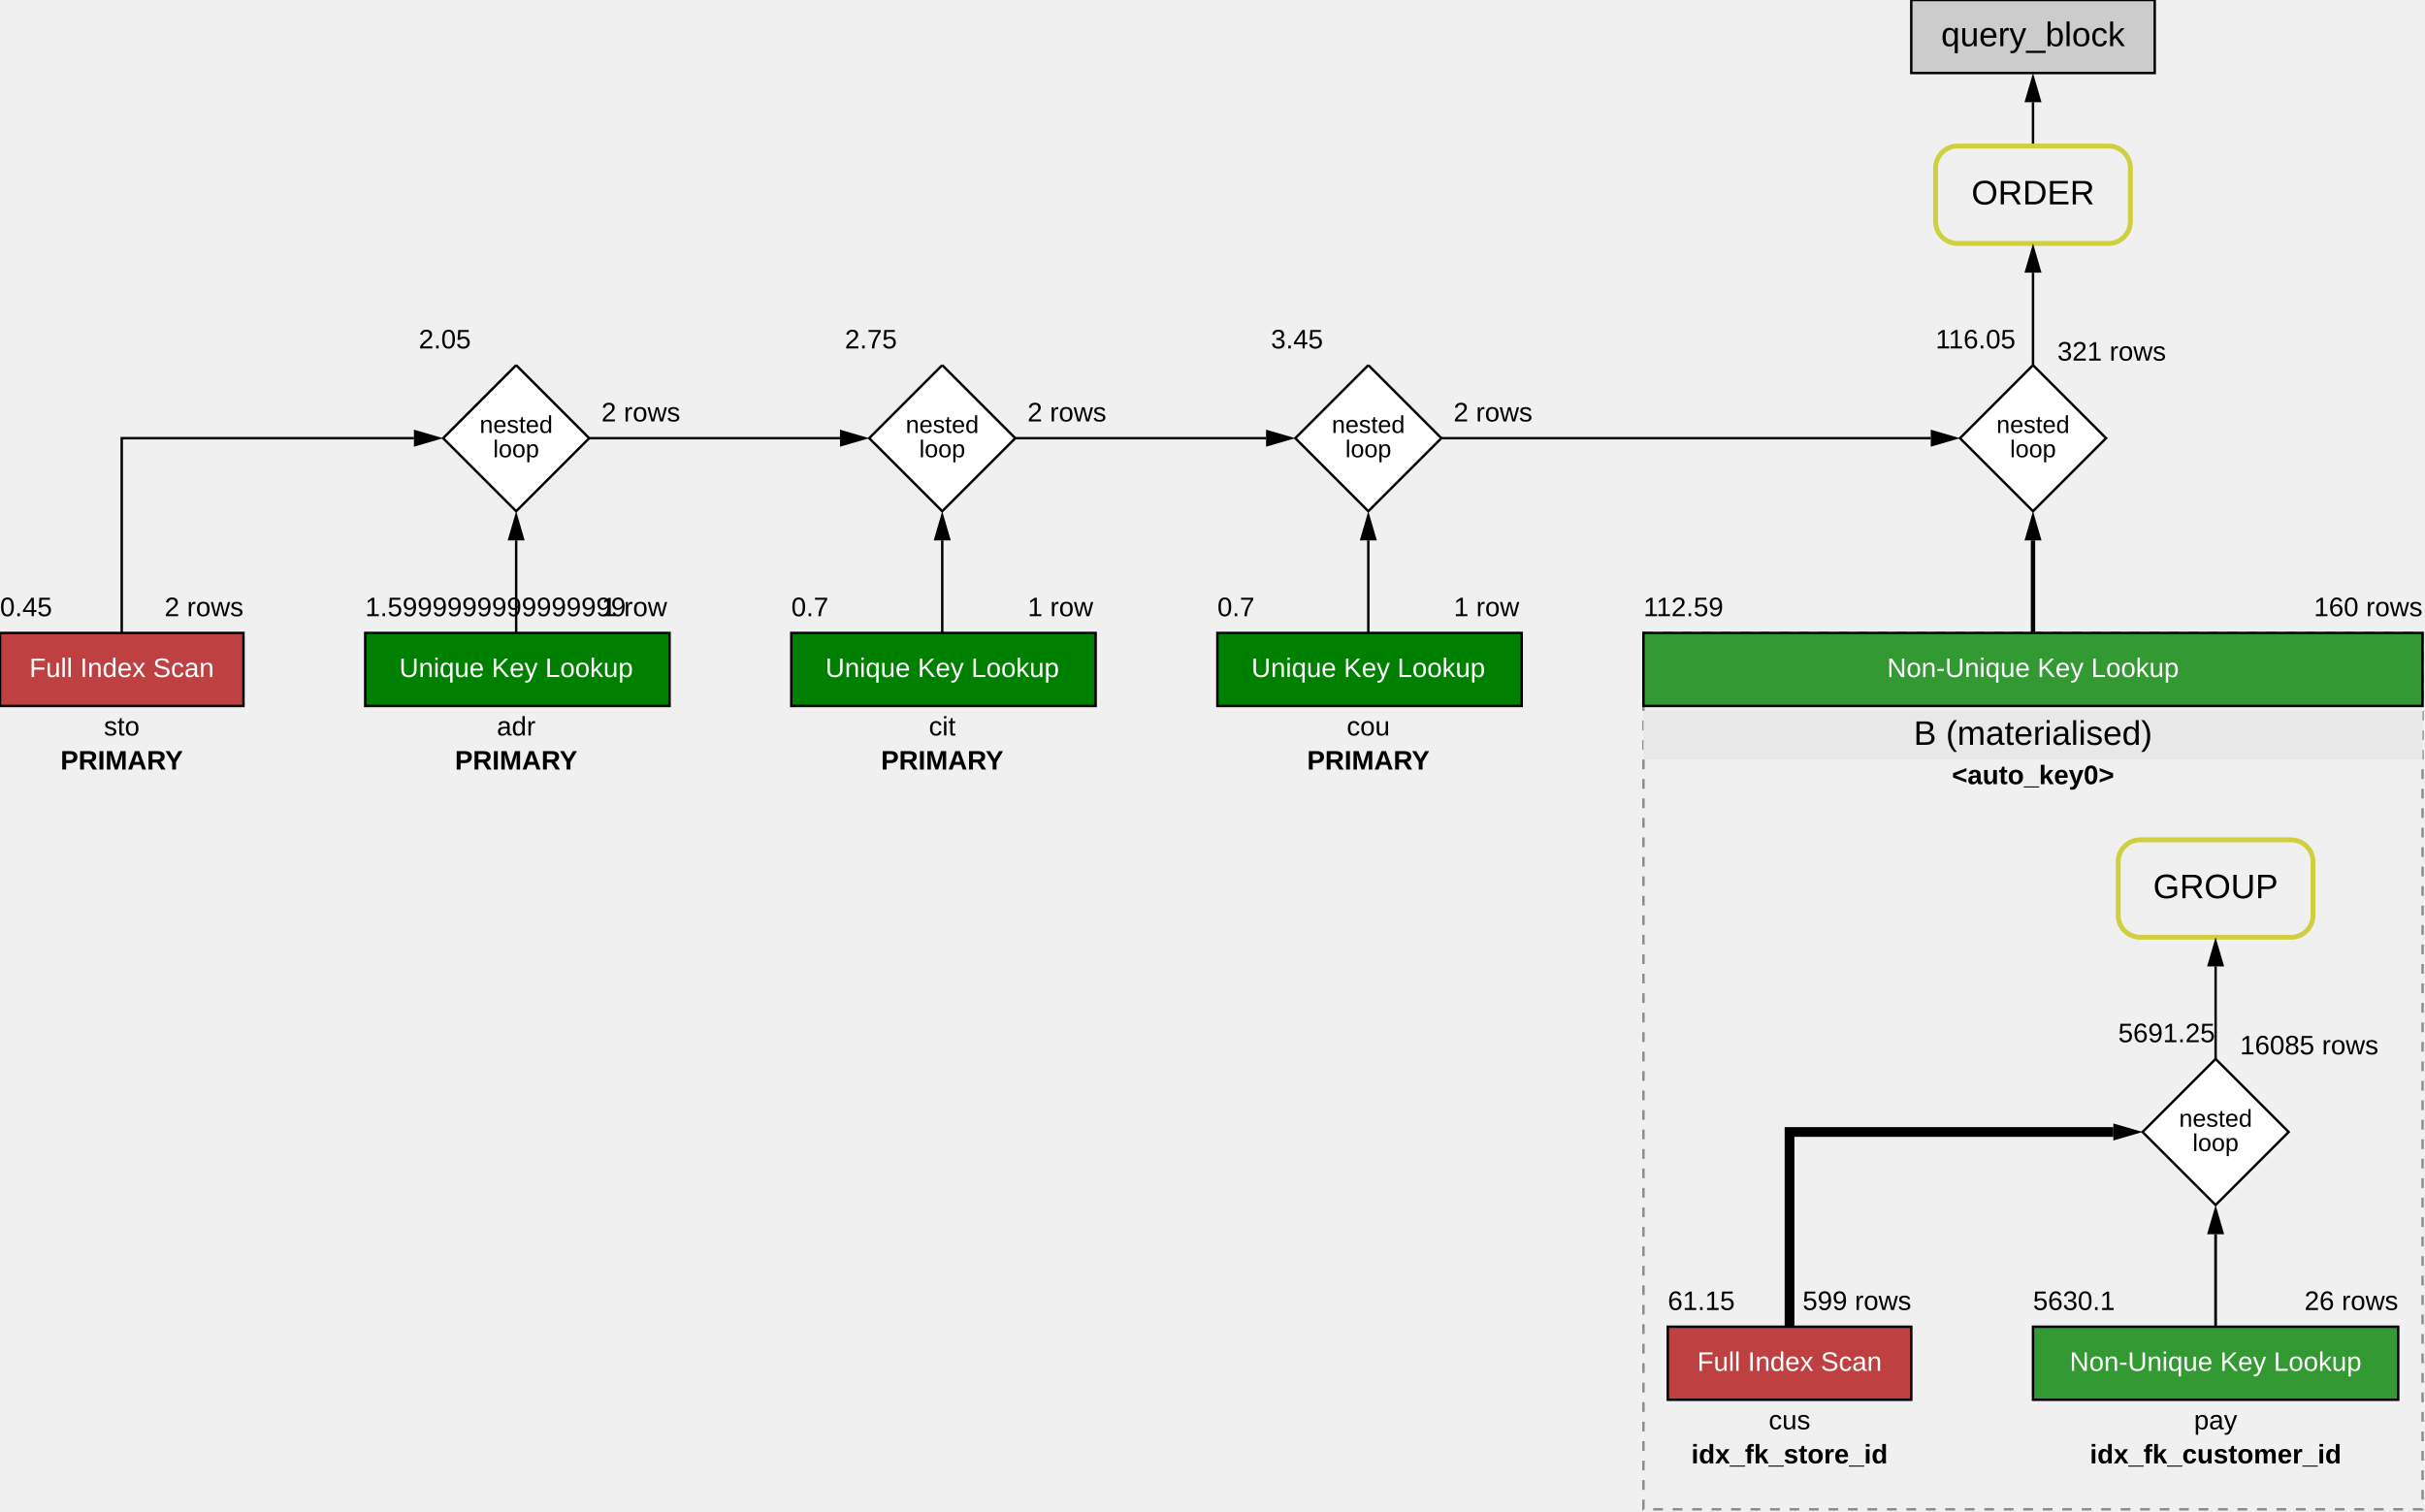
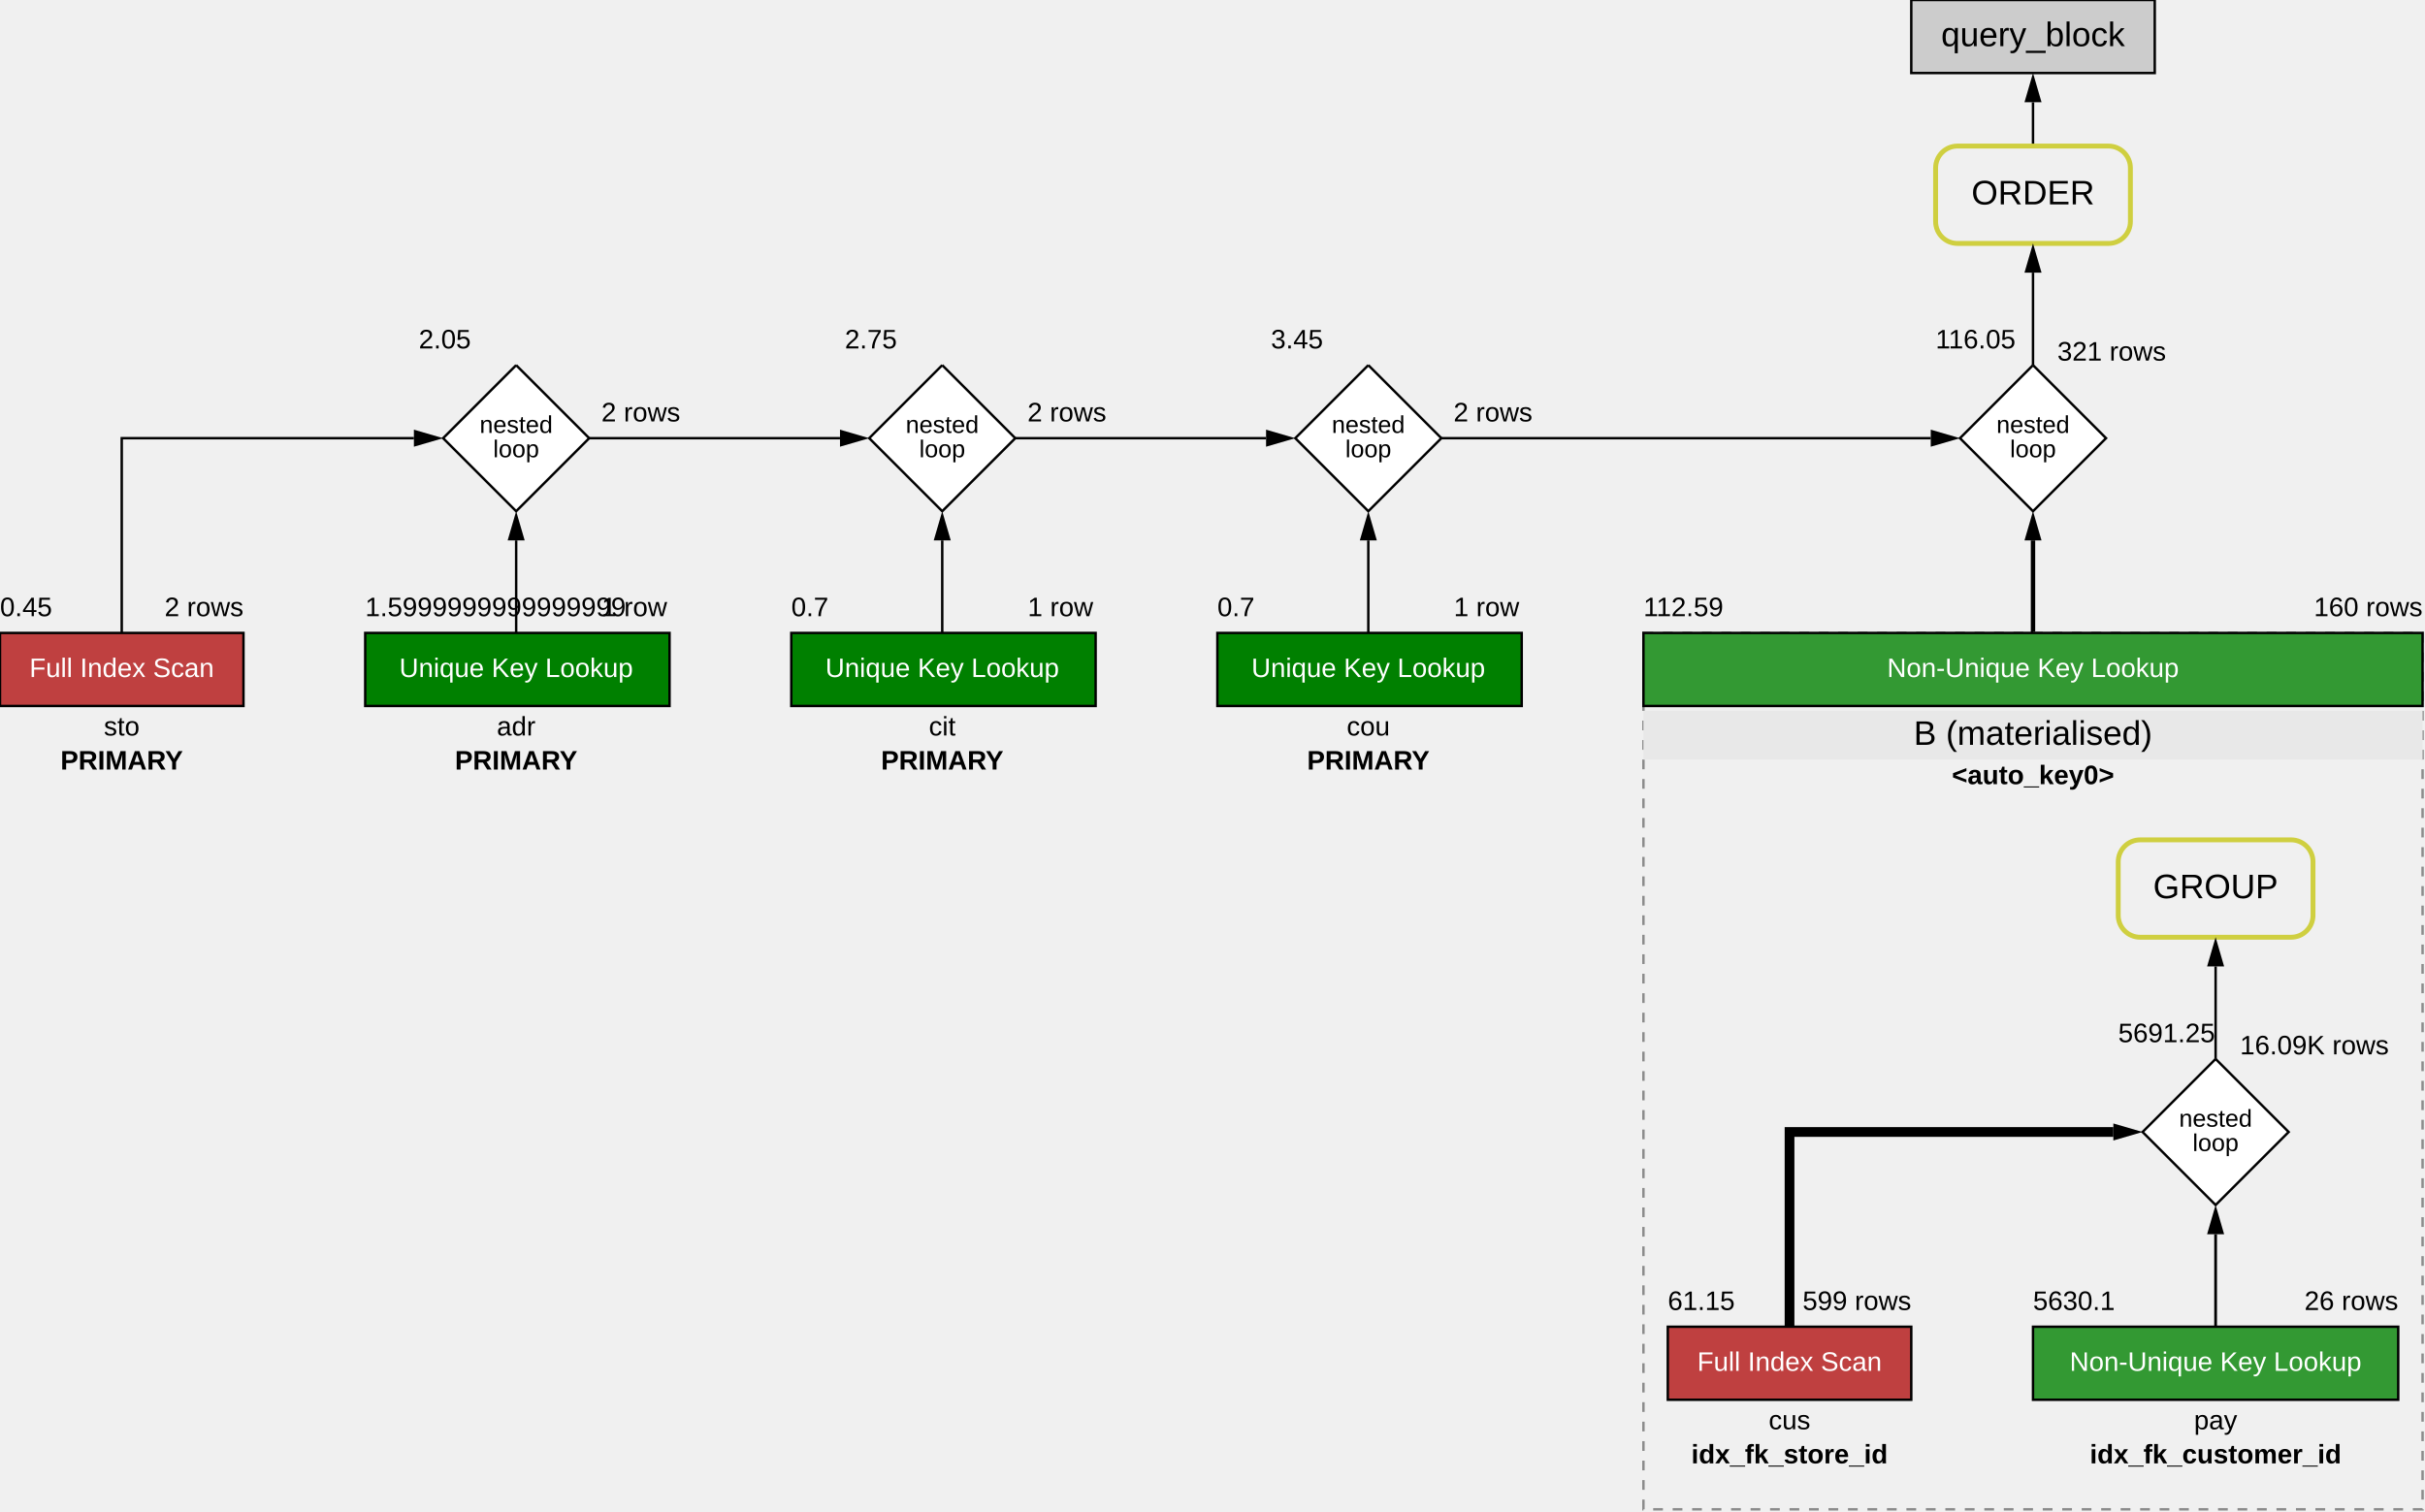
<svg xmlns="http://www.w3.org/2000/svg" version="1.1" width="996" height="621" viewBox="0 0 996 621" class="sql">
  <defs>
    <style type="text/css">svg.sql { 
    font-family: Arial;
    font-size: 14px;
}
- /* svg */
svg.sql rect {
    stroke: black;
    fill: transparent;
}       
svg.sql text {
    text-anchor: middle; 
    dominant-baseline: middle;
    fill: black;
}
- 
- svg.sql g.queryBlock.topNode &gt; rect { fill: #cccccc; }
- 
- svg.sql g.union &gt; rect { fill: #b3b3b3; }
- 
- svg.sql g.duplicatesRemoval &gt; rect { stroke: #cfcf40; stroke-width: 2; rx: 9; ry: 9; }
- svg.sql g.orderingOperation &gt; rect { stroke: #cfcf40; stroke-width: 2; rx: 9; ry: 9; }
- svg.sql g.groupingOperation &gt; rect { stroke: #cfcf40; stroke-width: 2; rx: 9; ry: 9; }
+ svg.sql g.queryBlock.topNode &gt; rect { 
+ 	fill: #cccccc; 
+ }
+ svg.sql g.union &gt; rect { 
+ 	fill: #b3b3b3; 
+ }
+ 
+ svg.sql g.duplicatesRemoval &gt; rect,
+ svg.sql g.orderingOperation &gt; rect,
+ svg.sql g.groupingOperation &gt; rect { 
+ 	stroke: #cfcf40; 
+ 	stroke-width: 2; 
+ 	rx: 9; 
+ 	ry: 9; 
+ }

svg.sql g.table.nonUniqueKey &gt; text,
svg.sql g.table.uniqueKey &gt; text,
svg.sql g.table.fullTableScan &gt; text,
svg.sql g.table.fullIndexScan &gt; text { 
    fill: white;
    font-size: 11px; 
}

- svg.sql g.table.nonUniqueKey &gt; rect { fill: #339933; }
- svg.sql g.table.uniqueKey &gt; rect { fill: #008000; }
- svg.sql g.table.fullTableScan &gt; rect { fill: #bf4040; }
- svg.sql g.table.fullIndexScan &gt; rect { fill: #bf4040; }
- 
- 
- svg.sql g.queryCost &gt; text { font-size: 11px; } 
- svg.sql g.lhsQueryCost &gt; text { font-size: 11px; text-anchor: start; }
- svg.sql g.rhsQueryCost &gt; text { font-size: 11px; text-anchor: end; }
- 
- svg.sql g.tableName &gt; text { font-size: 11px; } 
- svg.sql g.tableKey &gt; text { font-size: 11px; font-weight: bold; } 
- 
- 
- svg.sql g.tempTableName &gt; text { font-size: 10px; font-weight: bold; }
+ svg.sql g.table.nonUniqueKey &gt; rect { 
+ 	fill: #339933; 
+ }
+ svg.sql g.table.uniqueKey &gt; rect { 
+ 	fill: #008000; 
+ }
+ svg.sql g.table.fullTableScan &gt; rect { 
+ 	fill: #bf4040; 
+ }
+ svg.sql g.table.fullIndexScan &gt; rect { 
+ 	fill: #bf4040; 
+ }
+ 
+ 
+ svg.sql g.queryCost &gt; text { 
+ 	font-size: 11px; 
+ } 
+ svg.sql g.lhsQueryCost &gt; text { 
+ 	font-size: 11px; 
+ 	text-anchor: start; 
+ }
+ svg.sql g.rhsQueryCost &gt; text { 
+ 	font-size: 11px; 
+ 	text-anchor: end; 
+ }
+ svg.sql g.tableName &gt; text { 
+ 	font-size: 11px; 
+ } 
+ svg.sql g.tableKey &gt; text { 
+ 	font-size: 11px; 
+ 	font-weight: bold; 
+ } 
+ 
+ svg.sql g.tempTableName &gt; text { 
+ 	font-size: 10px; 
+ 	font-weight: bold; 
+ }
    </style>
    <marker id="arrowhead" markerWidth="12" markerHeight="7" refX="0" refY="3.5" orient="auto" markerUnits="userSpaceOnUse">
      <polygon points="0 0, 12 3.5, 0 7" />
    </marker>
  </defs>
  <g>
    <rect x="0" y="0" width="995" height="620" style="stroke:transparent; " />
    <g class="queryBlock topNode">
      <rect x="785" y="0" width="100" height="30" style="">
                </rect>
      <text x="835" y="15" style="">query_block</text>
    </g>
    <g>
      <rect x="0" y="60" width="995" height="560" style="stroke:transparent; " />
      <polyline points="835,60 835,42" style="stroke:#000000; stroke-width:1.0;" marker-end="url(#arrowhead)" />
      <g class="orderingOperation">
        <rect x="795" y="60" width="80" height="40" style="">
                    </rect>
        <text x="835" y="80" style="">ORDER</text>
      </g>
      <g>
        <rect x="0" y="100" width="995" height="520" style="stroke:transparent; " />
        <polyline points="835,150 835,112" style="stroke:#000000; stroke-width:1.0;" marker-end="url(#arrowhead)" />
        <g>
          <rect x="0" y="260" width="100" height="60" style="stroke:transparent; " />
          <polyline points="50,260 50,180 170,180" style="stroke:#000000; stroke-width:1.005; fill: none;" marker-end="url(#arrowhead)" />
          <g class="tableName">
            <rect x="0" y="292" width="100" height="14" style="stroke:transparent; " />
            <text x="50" y="299" style="">sto</text>
          </g>
          <g class="tableKey">
            <rect x="0" y="306" width="100" height="14" style="stroke:transparent; " />
            <text x="50" y="313" style="">PRIMARY</text>
          </g>
          <g class="table fullIndexScan">
            <rect x="0" y="260" width="100" height="30" style="" />
            <text x="50" y="275" style="">Full Index Scan</text>
          </g>
          <g class="lhsQueryCost">
            <rect x="0" y="245" width="50" height="10" style="stroke:transparent; " />
            <text x="0" y="250" style="text-anchor:start;">0.45</text>
          </g>
          <g class="rhsQueryCost">
            <rect x="50" y="245" width="50" height="10" style="stroke:transparent; " />
            <text x="100" y="250" style="text-anchor:end;">2 rows</text>
          </g>
        </g>
        <g>
          <rect x="150" y="260" width="125" height="60" style="stroke:transparent; " />
          <polyline points="212,260 212,222" style="stroke:#000000; stroke-width:1.0;" marker-end="url(#arrowhead)" />
          <g class="tableName">
            <rect x="150" y="292" width="125" height="14" style="stroke:transparent; " />
            <text x="212" y="299" style="">adr</text>
          </g>
          <g class="tableKey">
            <rect x="150" y="306" width="125" height="14" style="stroke:transparent; " />
            <text x="212" y="313" style="">PRIMARY</text>
          </g>
          <g class="table uniqueKey">
            <rect x="150" y="260" width="125" height="30" style="" />
            <text x="212" y="275" style="">Unique Key Lookup</text>
          </g>
          <g class="lhsQueryCost">
            <rect x="150" y="245" width="62" height="10" style="stroke:transparent; " />
            <text x="150" y="250" style="text-anchor:start;">1.5999999999999999</text>
          </g>
          <g class="rhsQueryCost">
            <rect x="212" y="245" width="62" height="10" style="stroke:transparent; " />
            <text x="274" y="250" style="text-anchor:end;">1 row</text>
          </g>
        </g>
        <g>
          <rect x="325" y="260" width="125" height="60" style="stroke:transparent; " />
          <polyline points="387,260 387,222" style="stroke:#000000; stroke-width:1.0;" marker-end="url(#arrowhead)" />
          <g class="tableName">
            <rect x="325" y="292" width="125" height="14" style="stroke:transparent; " />
            <text x="387" y="299" style="">cit</text>
          </g>
          <g class="tableKey">
            <rect x="325" y="306" width="125" height="14" style="stroke:transparent; " />
            <text x="387" y="313" style="">PRIMARY</text>
          </g>
          <g class="table uniqueKey">
            <rect x="325" y="260" width="125" height="30" style="" />
            <text x="387" y="275" style="">Unique Key Lookup</text>
          </g>
          <g class="lhsQueryCost">
            <rect x="325" y="245" width="62" height="10" style="stroke:transparent; " />
            <text x="325" y="250" style="text-anchor:start;">0.7</text>
          </g>
          <g class="rhsQueryCost">
            <rect x="387" y="245" width="62" height="10" style="stroke:transparent; " />
            <text x="449" y="250" style="text-anchor:end;">1 row</text>
          </g>
        </g>
        <g>
          <rect x="500" y="260" width="125" height="60" style="stroke:transparent; " />
          <polyline points="562,260 562,222" style="stroke:#000000; stroke-width:1.0;" marker-end="url(#arrowhead)" />
          <g class="tableName">
            <rect x="500" y="292" width="125" height="14" style="stroke:transparent; " />
            <text x="562" y="299" style="">cou</text>
          </g>
          <g class="tableKey">
            <rect x="500" y="306" width="125" height="14" style="stroke:transparent; " />
            <text x="562" y="313" style="">PRIMARY</text>
          </g>
          <g class="table uniqueKey">
            <rect x="500" y="260" width="125" height="30" style="" />
            <text x="562" y="275" style="">Unique Key Lookup</text>
          </g>
          <g class="lhsQueryCost">
            <rect x="500" y="245" width="62" height="10" style="stroke:transparent; " />
            <text x="500" y="250" style="text-anchor:start;">0.7</text>
          </g>
          <g class="rhsQueryCost">
            <rect x="562" y="245" width="62" height="10" style="stroke:transparent; " />
            <text x="624" y="250" style="text-anchor:end;">1 row</text>
          </g>
        </g>
        <g>
          <rect x="675" y="260" width="320" height="360" style="stroke:transparent; " />
          <polyline points="835,260 835,222" style="stroke:#000000; stroke-width:1.798;" marker-end="url(#arrowhead)" />
          <g class="dotted">
            <rect x="675" y="260" width="320" height="360" style="stroke:#8c8c8c; stroke-dasharray:4; " />
          </g>
          <g>
            <rect x="685" y="345" width="300" height="260" style="stroke:transparent; " />
            <g>
              <rect x="685" y="345" width="300" height="260" style="stroke:transparent; " />
              <g class="groupingOperation">
                <rect x="870" y="345" width="80" height="40" style="" />
                <text x="910" y="365" style="">GROUP</text>
              </g>
              <g>
                <rect x="685" y="385" width="300" height="220" style="stroke:transparent; " />
                <polyline points="910,435 910,397" style="stroke:#000000; stroke-width:1.0;" marker-end="url(#arrowhead)" />
                <g>
                  <rect x="685" y="545" width="100" height="60" style="stroke:transparent; " />
                  <polyline points="735,545 735,465 868,465" style="stroke:#000000; stroke-width:4.0; fill: none;" marker-end="url(#arrowhead)" />
                  <g class="tableName">
                    <rect x="685" y="577" width="100" height="14" style="stroke:transparent; " />
                    <text x="735" y="584" style="">cus</text>
                  </g>
                  <g class="tableKey">
                    <rect x="685" y="591" width="100" height="14" style="stroke:transparent; " />
                    <text x="735" y="598" style="">idx_fk_store_id</text>
                  </g>
                  <g class="table fullIndexScan">
                    <rect x="685" y="545" width="100" height="30" style="" />
                    <text x="735" y="560" style="">Full Index Scan</text>
                  </g>
                  <g class="lhsQueryCost">
                    <rect x="685" y="530" width="50" height="10" style="stroke:transparent; " />
                    <text x="685" y="535" style="text-anchor:start;">61.15</text>
                  </g>
                  <g class="rhsQueryCost">
                    <rect x="735" y="530" width="50" height="10" style="stroke:transparent; " />
                    <text x="785" y="535" style="text-anchor:end;">599 rows</text>
                  </g>
                </g>
                <g>
                  <rect x="835" y="545" width="150" height="60" style="stroke:transparent; " />
                  <polyline points="910,545 910,507" style="stroke:#000000; stroke-width:1.125;" marker-end="url(#arrowhead)" />
                  <g class="tableName">
                    <rect x="835" y="577" width="150" height="14" style="stroke:transparent; " />
                    <text x="910" y="584" style="">pay</text>
                  </g>
                  <g class="tableKey">
                    <rect x="835" y="591" width="150" height="14" style="stroke:transparent; " />
                    <text x="910" y="598" style="">idx_fk_customer_id</text>
                  </g>
                  <g class="table nonUniqueKey">
                    <rect x="835" y="545" width="150" height="30" style="" />
                    <text x="910" y="560" style=""> Non-Unique Key Lookup</text>
                  </g>
                  <g class="lhsQueryCost">
                    <rect x="835" y="530" width="75" height="10" style="stroke:transparent; " />
                    <text x="835" y="535" style="text-anchor:start;">5630.1</text>
                  </g>
                  <g class="rhsQueryCost">
                    <rect x="910" y="530" width="75" height="10" style="stroke:transparent; " />
                    <text x="985" y="535" style="text-anchor:end;">26 rows</text>
                  </g>
                </g>
                <g>
                  <path fill="white" stroke="black" d="M 910,435 l 30 30 l -30 30 l -30 -30 l 30 -30">
                                    </path>
                  <text x="910" y="460" font-size="10px" dominant-baseline="middle" text-anchor="middle">nested</text>
                  <text x="910" y="470" font-size="10px" dominant-baseline="middle" text-anchor="middle">loop</text>
                  <g class="queryCost">
                    <rect x="870" y="420" width="40" height="10" style="stroke:transparent; " />
                    <text x="870" y="425" style="text-anchor:start;">5691.25</text>
                  </g>
                  <g class="queryCost">
                    <rect x="920" y="425" width="25" height="10" style="stroke:transparent; " />
-                     <text x="920" y="430" style="text-anchor:start;">16085 rows</text>
+                     <text x="920" y="430" style="text-anchor:start;">16.09K rows</text>
                  </g>
                </g>
              </g>
            </g>
          </g>
          <g class="materialisedTableName">
            <rect x="675" y="292" width="320" height="20" style="stroke:transparent; fill:#e8e8e8; " />
            <text x="835" y="302" style="">B (materialised)</text>
          </g>
          <g class="tableKey">
            <rect x="675" y="312" width="320" height="14" style="stroke:transparent; " />
            <text x="835" y="319" style="">&lt;auto_key0&gt;</text>
          </g>
          <g class="table nonUniqueKey">
            <rect x="675" y="260" width="320" height="30" style="" />
            <text x="835" y="275" style=""> Non-Unique Key Lookup</text>
          </g>
          <g class="lhsQueryCost">
            <rect x="675" y="245" width="160" height="10" style="stroke:transparent; " />
            <text x="675" y="250" style="text-anchor:start;">112.59</text>
          </g>
          <g class="rhsQueryCost">
            <rect x="835" y="245" width="160" height="10" style="stroke:transparent; " />
            <text x="995" y="250" style="text-anchor:end;">160 rows</text>
          </g>
        </g>
        <g>
          <path fill="white" stroke="black" d="M 212,150 l 30 30 l -30 30 l -30 -30 l 30 -30">
                    </path>
          <text x="212" y="175" font-size="10px" dominant-baseline="middle" text-anchor="middle">nested</text>
          <text x="212" y="185" font-size="10px" dominant-baseline="middle" text-anchor="middle">loop</text>
          <polyline points="242,180 345,180" style="stroke:#000000; stroke-width:1.0;" marker-end="url(#arrowhead)" />
          <g class="queryCost">
            <rect x="172" y="135" width="40" height="10" style="stroke:transparent; " />
            <text x="172" y="140" style="text-anchor:start;">2.05</text>
          </g>
          <g class="queryCost">
            <rect x="247" y="165" width="25" height="10" style="stroke:transparent; " />
            <text x="247" y="170" style="text-anchor:start;">2 rows</text>
          </g>
        </g>
        <g>
          <path fill="white" stroke="black" d="M 387,150 l 30 30 l -30 30 l -30 -30 l 30 -30">
                    </path>
          <text x="387" y="175" font-size="10px" dominant-baseline="middle" text-anchor="middle">nested</text>
          <text x="387" y="185" font-size="10px" dominant-baseline="middle" text-anchor="middle">loop</text>
          <polyline points="417,180 520,180" style="stroke:#000000; stroke-width:1.0;" marker-end="url(#arrowhead)" />
          <g class="queryCost">
            <rect x="347" y="135" width="40" height="10" style="stroke:transparent; " />
            <text x="347" y="140" style="text-anchor:start;">2.75</text>
          </g>
          <g class="queryCost">
            <rect x="422" y="165" width="25" height="10" style="stroke:transparent; " />
            <text x="422" y="170" style="text-anchor:start;">2 rows</text>
          </g>
        </g>
        <g>
          <path fill="white" stroke="black" d="M 562,150 l 30 30 l -30 30 l -30 -30 l 30 -30">
                    </path>
          <text x="562" y="175" font-size="10px" dominant-baseline="middle" text-anchor="middle">nested</text>
          <text x="562" y="185" font-size="10px" dominant-baseline="middle" text-anchor="middle">loop</text>
          <polyline points="592,180 793,180" style="stroke:#000000; stroke-width:1.0;" marker-end="url(#arrowhead)" />
          <g class="queryCost">
            <rect x="522" y="135" width="40" height="10" style="stroke:transparent; " />
            <text x="522" y="140" style="text-anchor:start;">3.45</text>
          </g>
          <g class="queryCost">
            <rect x="597" y="165" width="25" height="10" style="stroke:transparent; " />
            <text x="597" y="170" style="text-anchor:start;">2 rows</text>
          </g>
        </g>
        <g>
          <path fill="white" stroke="black" d="M 835,150 l 30 30 l -30 30 l -30 -30 l 30 -30">
                    </path>
          <text x="835" y="175" font-size="10px" dominant-baseline="middle" text-anchor="middle">nested</text>
          <text x="835" y="185" font-size="10px" dominant-baseline="middle" text-anchor="middle">loop</text>
          <g class="queryCost">
            <rect x="795" y="135" width="40" height="10" style="stroke:transparent; " />
            <text x="795" y="140" style="text-anchor:start;">116.05</text>
          </g>
          <g class="queryCost">
            <rect x="845" y="140" width="25" height="10" style="stroke:transparent; " />
            <text x="845" y="145" style="text-anchor:start;">321 rows</text>
          </g>
        </g>
      </g>
    </g>
  </g>
</svg>
